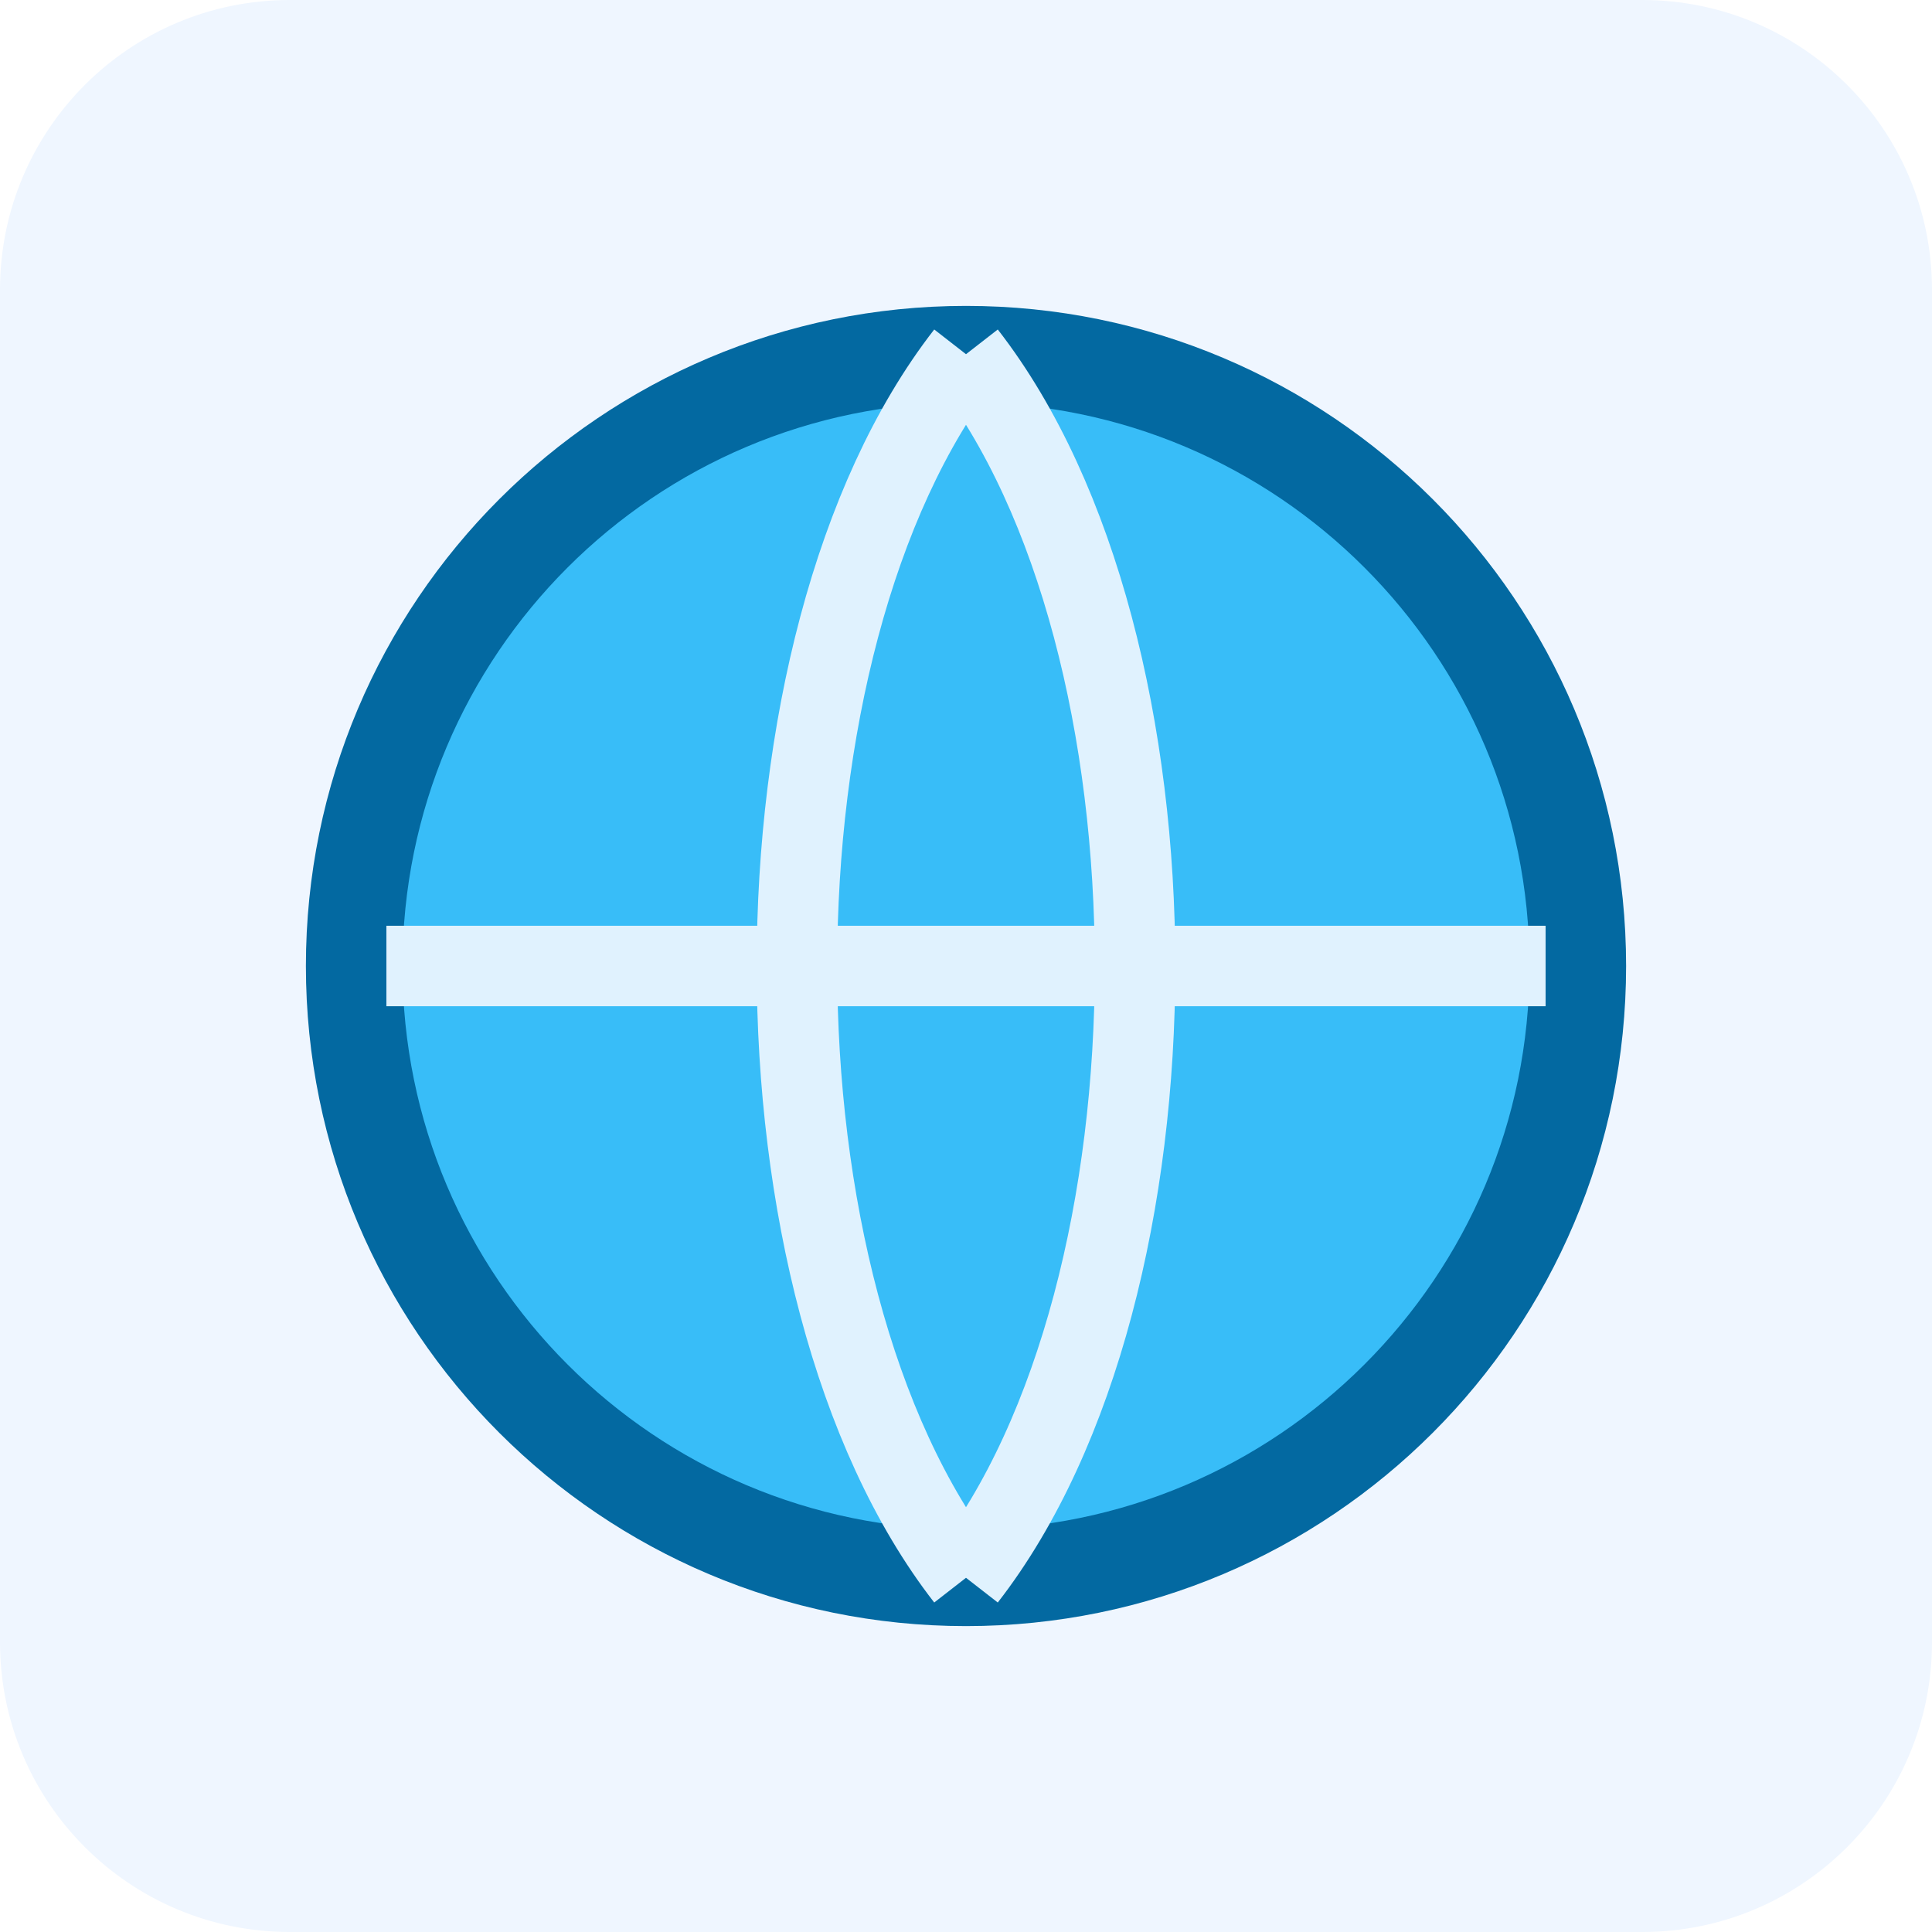
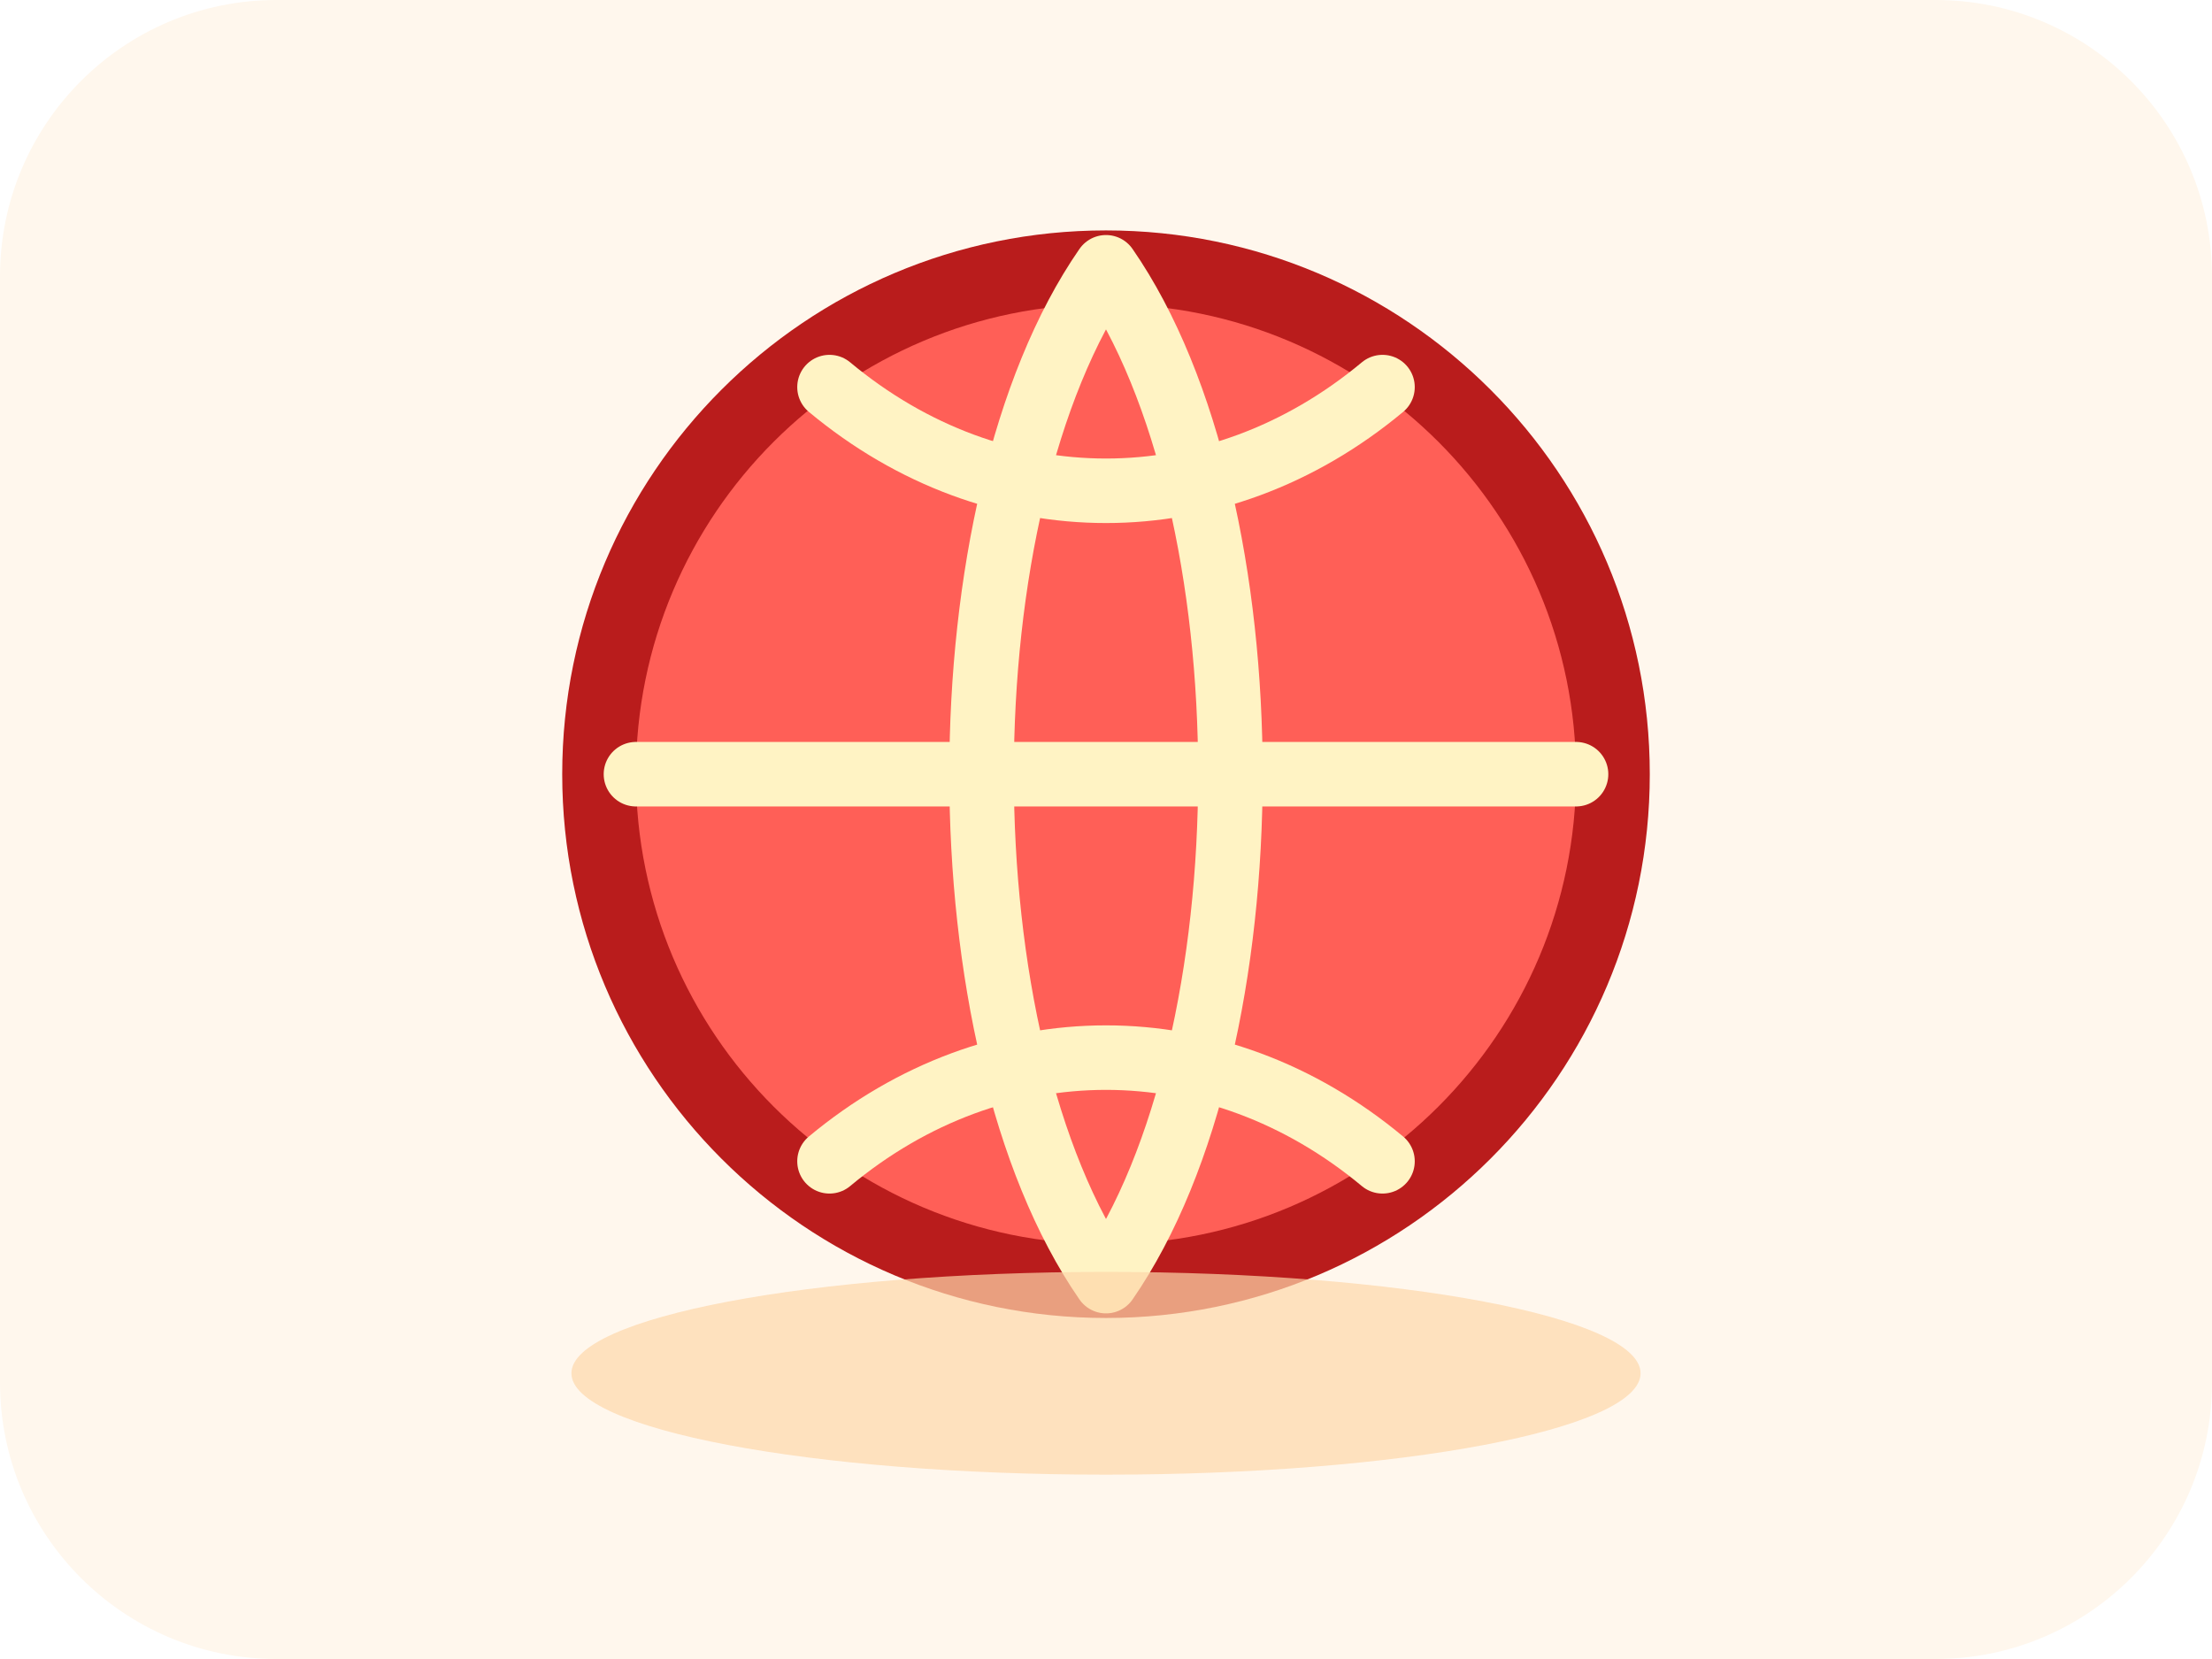
- <svg xmlns="http://www.w3.org/2000/svg" viewBox="0 0 120 120" role="img" aria-label="ball">
-   <rect width="120" height="120" rx="18" fill="#eff6ff" />
-   <circle cx="60" cy="60" r="38" fill="#38bdf8" stroke="#0369a1" stroke-width="6" />
-   <path d="M24 60h72M60 22c-14 18-14 58 0 76M60 22c14 18 14 58 0 76" fill="none" stroke="#e0f2fe" stroke-width="5" />
+ <svg xmlns="http://www.w3.org/2000/svg" viewBox="0 0 240 180" role="img" aria-label="ball">
+   <rect width="240" height="180" rx="30" fill="#fff7ed" />
+   <circle cx="120" cy="84" r="55" fill="#ff5f57" stroke="#b91c1c" stroke-width="8" />
+   <path d="M69 84h102M120 29c-18 26-18 84 0 110M120 29c18 26 18 84 0 110" fill="none" stroke="#fff3c4" stroke-width="7" stroke-linecap="round" />
+   <path d="M90 42c18 15 42 15 60 0M90 126c18-15 42-15 60 0" fill="none" stroke="#fff3c4" stroke-width="7" stroke-linecap="round" />
+   <ellipse cx="120" cy="149" rx="58" ry="11" fill="#fed7aa" opacity=".7" />
</svg>
